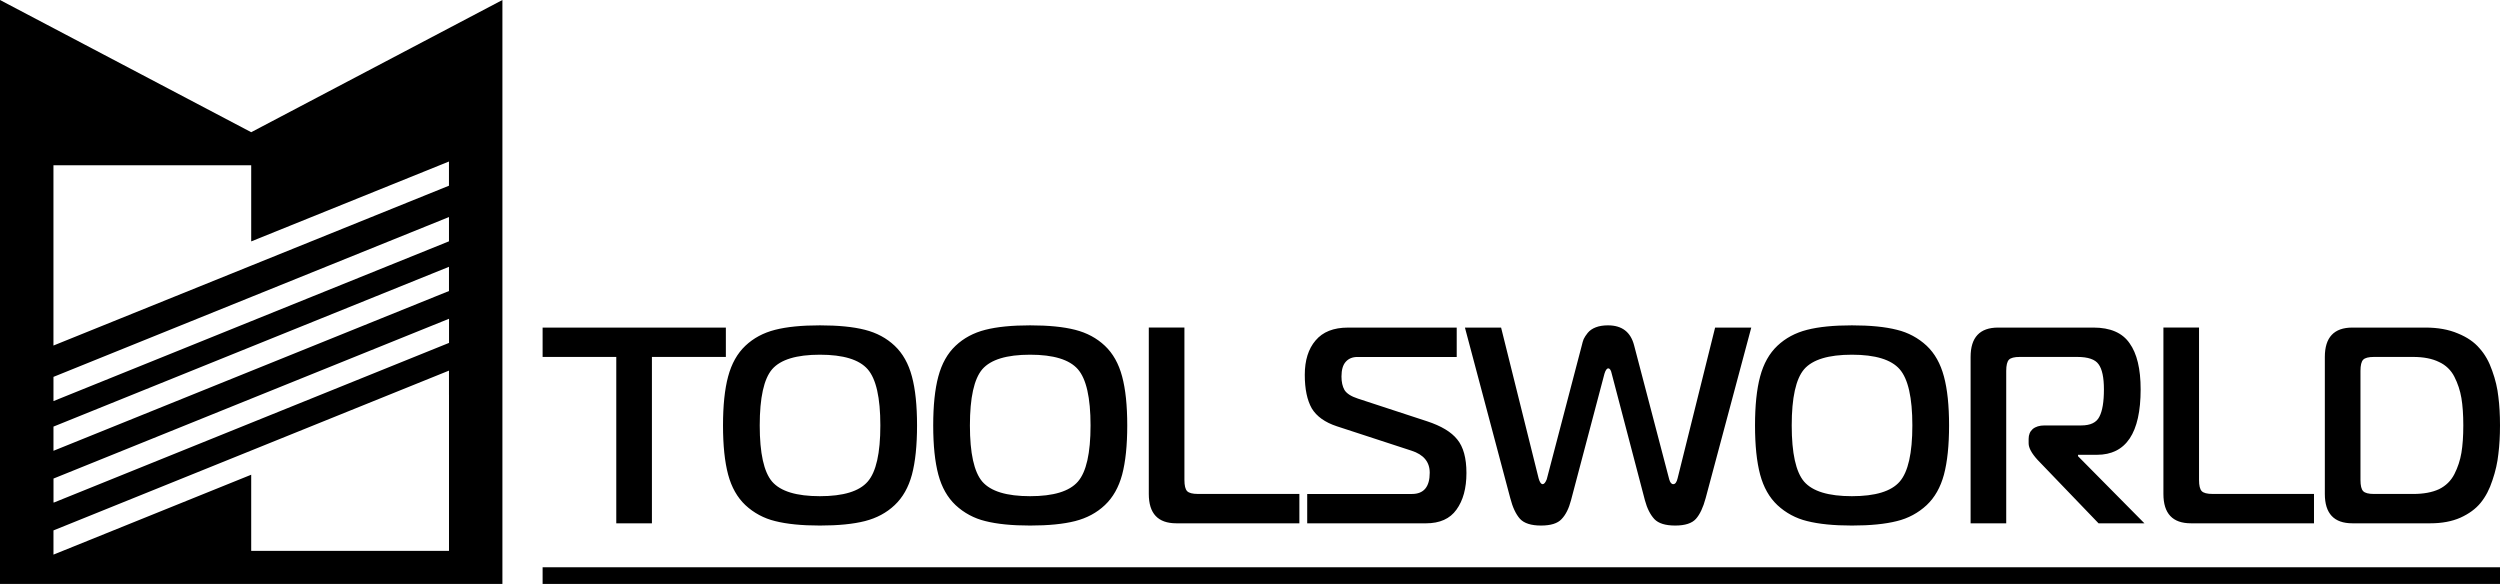
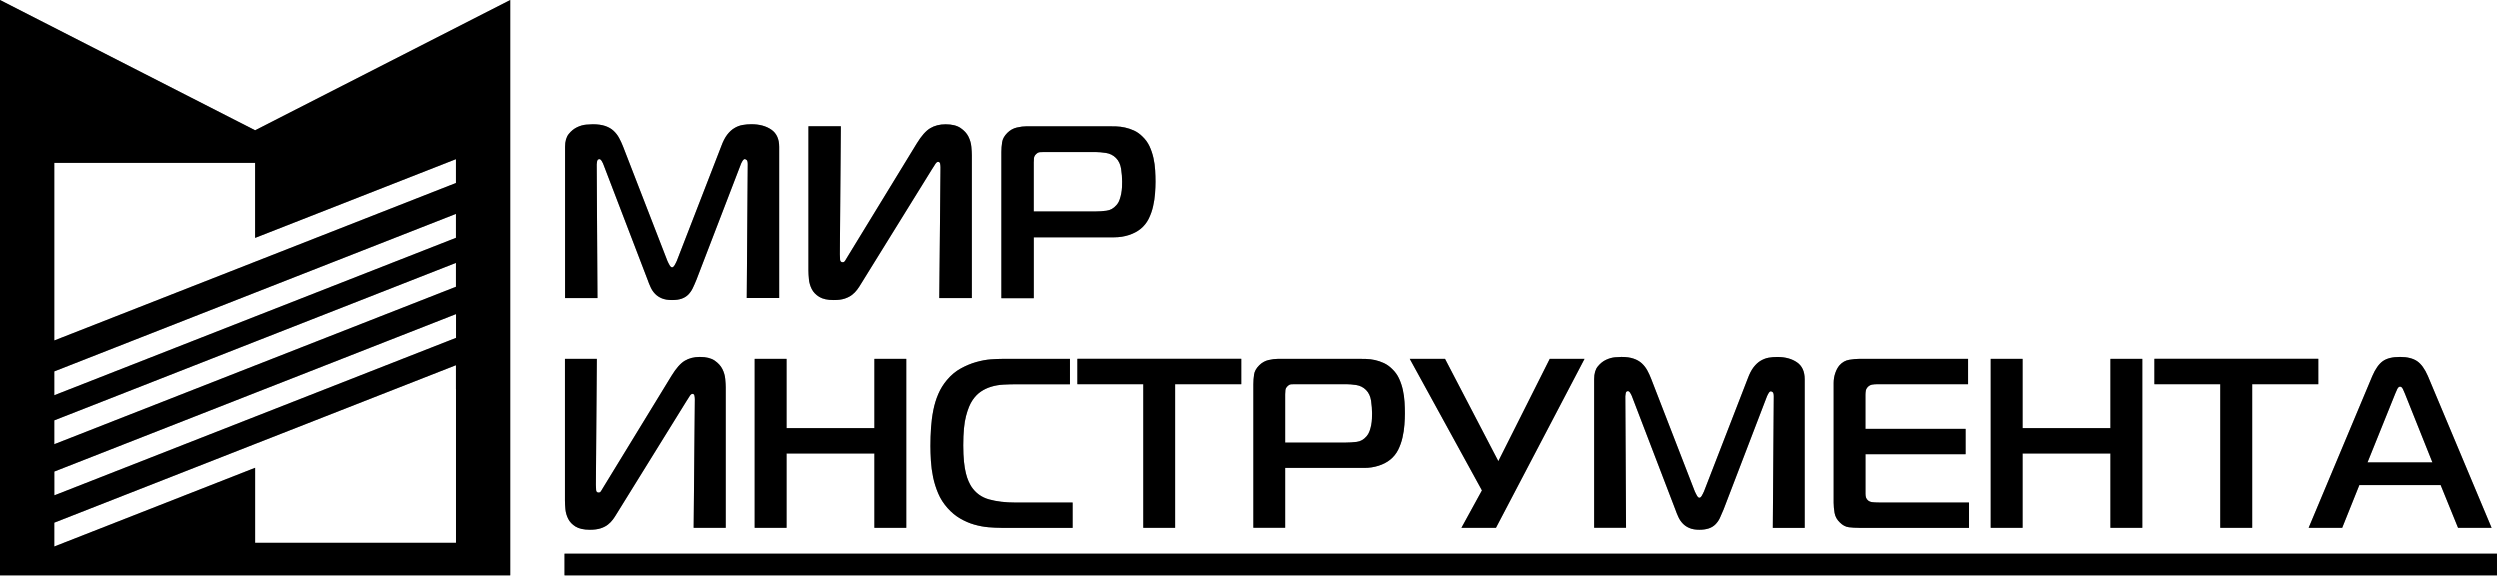
- <svg xmlns="http://www.w3.org/2000/svg" width="137" height="32">
-   <path d="M27.532 0L13.766 7.245 0 0v32h27.532V0zm-2.927 21.636v8.552H13.766v-4.173L2.93 30.393v-1.326l10.837-4.378 10.837-4.379v1.326h.002zm0-2.844l-2.803 1.132-8.034 3.246-10.826 4.374-.01-.028v-1.291l10.836-4.379 4.754-1.92 6.085-2.458v1.324h-.002zm0-2.845l-9.843 3.977-.996.402L2.93 24.704v-1.326l10.045-4.059.792-.32 10.837-4.378v1.326h.002zm0-2.723l-10.839 4.378-4.255 1.72L2.93 21.98v-1.327l3.302-1.335 7.535-3.045 10.837-4.379v1.329h.002zm0-3.048l-10.839 4.38-10.837 4.38V9.056h10.837v4.173l10.837-4.378v1.324h.002zM35.725 28.677h-1.953V19.56h-4.037v-1.609h10.042v1.61h-4.052v9.116zM44.93 17.829c1.006 0 1.83.081 2.47.245.641.163 1.184.454 1.627.873.444.419.76.98.947 1.686.187.694.28 1.588.28 2.681s-.093 1.992-.28 2.697c-.188.695-.503 1.252-.947 1.67-.444.42-.986.71-1.627.874-.64.163-1.464.245-2.47.245-.995 0-1.814-.082-2.455-.245a3.629 3.629 0 01-1.627-.874c-.443-.418-.759-.975-.946-1.67-.188-.705-.281-1.604-.281-2.697s.093-1.987.28-2.681c.188-.705.504-1.267.947-1.686.444-.419.986-.71 1.627-.873.641-.164 1.46-.245 2.455-.245zm-2.617 2.405c-.454.532-.68 1.558-.68 3.08s.226 2.55.68 3.08c.463.532 1.336.797 2.617.797 1.282 0 2.155-.265 2.618-.797.464-.53.695-1.558.695-3.08s-.231-2.548-.695-3.08c-.463-.53-1.336-.796-2.618-.796-1.281 0-2.154.265-2.617.796zM56.45 17.829c1.005 0 1.828.081 2.469.245.64.163 1.183.454 1.627.873.444.419.76.98.947 1.686.187.694.28 1.588.28 2.681s-.093 1.992-.28 2.697c-.188.695-.503 1.252-.947 1.67-.444.42-.986.71-1.627.874-.64.163-1.464.245-2.47.245-.996 0-1.814-.082-2.455-.245a3.629 3.629 0 01-1.627-.874c-.444-.418-.76-.975-.946-1.67-.188-.705-.281-1.604-.281-2.697s.093-1.987.28-2.681c.188-.705.503-1.267.947-1.686.444-.419.986-.71 1.627-.873.64-.164 1.46-.245 2.455-.245zm-2.619 2.405c-.453.532-.68 1.558-.68 3.08s.227 2.55.68 3.08c.464.532 1.336.797 2.618.797 1.282 0 2.154-.265 2.618-.797.463-.53.695-1.558.695-3.08s-.232-2.548-.695-3.08c-.464-.53-1.336-.796-2.618-.796-1.282 0-2.154.265-2.618.796zM71.207 28.677h-6.744c-1.006 0-1.509-.536-1.509-1.608V17.95h1.952v8.351c0 .307.05.511.148.613.099.102.296.154.592.154h5.56v1.608zM71.635 28.677V27.07h5.738c.65 0 .976-.389.976-1.165 0-.593-.335-.996-1.005-1.21l-4.082-1.334c-.651-.214-1.11-.541-1.376-.98-.256-.45-.384-1.063-.384-1.84 0-.796.197-1.424.591-1.884.395-.47.986-.705 1.775-.705h5.96v1.61h-5.442c-.267 0-.479.086-.636.26-.158.173-.237.444-.237.812 0 .296.054.541.163.735.118.194.364.353.74.475l3.785 1.241c.78.256 1.332.588 1.657.997.335.408.503 1.021.503 1.838 0 .838-.183 1.507-.547 2.008-.355.5-.913.75-1.672.75h-6.507zM84.76 26.272l1.922-7.34c.03-.133.064-.25.104-.352.049-.103.123-.215.221-.338.109-.133.257-.235.444-.306.188-.072.41-.107.666-.107.769 0 1.247.367 1.434 1.103l1.923 7.34c.05.173.123.26.222.26.108 0 .187-.107.237-.322l2.055-8.259h1.982l-2.5 9.347c-.137.511-.315.89-.532 1.134-.217.245-.596.368-1.139.368-.532 0-.912-.117-1.138-.352-.227-.246-.4-.588-.518-1.027l-1.82-6.941c-.039-.195-.103-.292-.191-.292-.08 0-.148.097-.208.292l-1.834 6.94c-.118.45-.29.793-.517 1.028-.217.235-.592.352-1.124.352-.543 0-.927-.123-1.154-.368-.227-.255-.404-.633-.532-1.134l-2.485-9.347h1.982l2.056 8.26c.059.214.133.321.222.321.078 0 .152-.087.221-.26zM101.484 17.829c1.006 0 1.829.081 2.47.245a3.63 3.63 0 011.627.873c.444.419.759.98.947 1.686.187.694.281 1.588.281 2.681s-.094 1.992-.281 2.697c-.188.695-.503 1.252-.947 1.67a3.63 3.63 0 01-1.627.874c-.641.163-1.464.245-2.47.245-.996 0-1.814-.082-2.455-.245a3.629 3.629 0 01-1.627-.874c-.444-.418-.759-.975-.946-1.67-.188-.705-.281-1.604-.281-2.697s.093-1.987.28-2.681c.188-.705.504-1.267.947-1.686.444-.419.986-.71 1.627-.873.64-.164 1.459-.245 2.455-.245zm-2.618 2.405c-.453.532-.68 1.558-.68 3.08s.227 2.55.68 3.08c.464.532 1.336.797 2.618.797 1.282 0 2.155-.265 2.618-.797.463-.53.695-1.558.695-3.08s-.232-2.548-.695-3.08c-.463-.53-1.336-.796-2.618-.796-1.282 0-2.154.265-2.618.796zM109.941 28.677h-1.952V19.56c0-1.072.503-1.609 1.509-1.609h5.221c.926 0 1.587.286 1.981.858.405.562.607 1.405.607 2.529 0 2.39-.799 3.585-2.396 3.585h-1.035V25l3.638 3.677H115l-3.343-3.478c-.325-.358-.488-.659-.488-.904v-.245c0-.225.074-.404.222-.537.158-.132.374-.199.651-.199h2.011c.503 0 .833-.158.991-.475.168-.316.251-.817.251-1.501 0-.654-.098-1.114-.295-1.38-.188-.265-.577-.398-1.169-.398h-3.15c-.296 0-.493.051-.592.153-.098.102-.148.307-.148.613v8.351zM126.807 28.677h-6.744c-1.005 0-1.508-.536-1.508-1.608V17.95h1.952v8.351c0 .307.049.511.148.613.098.102.296.154.591.154h5.561v1.608zM133.184 28.677h-4.274c-1.006 0-1.509-.536-1.509-1.608V19.56c0-1.072.503-1.609 1.509-1.609h4.008c.68 0 1.272.107 1.775.322.503.204.897.475 1.183.812.296.327.527.736.695 1.226.178.49.291.97.34 1.44.059.46.089.981.089 1.563 0 .572-.03 1.093-.089 1.563-.049.47-.157.95-.325 1.44-.158.491-.375.905-.651 1.242-.266.327-.636.598-1.109.812-.464.204-1.011.306-1.642.306zm-.946-9.117h-2.145c-.296 0-.493.051-.591.153-.099.102-.148.307-.148.613v5.976c0 .307.049.511.148.613.098.102.295.154.591.154h2.145c.572 0 1.045-.087 1.419-.261.375-.184.656-.46.844-.827.187-.368.315-.756.384-1.165.069-.409.104-.91.104-1.502s-.035-1.093-.104-1.501a4.036 4.036 0 00-.384-1.165 1.747 1.747 0 00-.844-.812c-.374-.184-.847-.276-1.419-.276zM29.735 31.086H137V32H29.735z" />
+ <svg xmlns="http://www.w3.org/2000/svg" width="630" height="145">
+   <g clip-path="url(#clip0)">
+     <path opacity=".4" d="M128.58 0L64.29 32.83 0 0v145h128.58V0zm-13.67 98.04v38.75H64.29v-18.91l-50.61 19.84v-6.01l50.61-19.84 50.61-19.84v6.01h.01zm0-12.89l-13.09 5.13-37.52 14.71-50.56 19.82-.05-.13v-5.85L64.3 98.99l22.2-8.7 28.42-11.14v6h-.01zm0-12.89L68.94 90.28l-4.65 1.82-50.61 19.84v-6.01l46.91-18.39 3.7-1.45 50.61-19.84v6.01h.01zm0-12.34L64.29 79.76l-19.87 7.79L13.68 99.6v-6.01l15.42-6.05 35.19-13.8L114.9 53.9v6.02h.01zm0-13.81L64.29 65.96 13.68 85.8V41.04h50.61v18.91l50.61-19.84v6h.01z" />
+     <path d="M128.58 0L64.29 32.83 0 0v145h128.58V0zm-13.67 98.04v38.75H64.29v-18.91l-50.61 19.84v-6.01l50.61-19.84 50.61-19.84v6.01h.01zm0-12.89l-13.09 5.13-37.52 14.71-50.56 19.82-.05-.13v-5.85L64.3 98.99l22.2-8.7 28.42-11.14v6h-.01zm0-12.89L68.94 90.28l-4.65 1.82-50.61 19.84v-6.01l46.91-18.39 3.7-1.45 50.61-19.84v6.01h.01zm0-12.34L64.29 79.76l-19.87 7.79L13.68 99.6v-6.01l15.42-6.05 35.19-13.8L114.9 53.9v6.02h.01zm0-13.81L64.29 65.96 13.68 85.8V41.04h50.61v18.91l50.61-19.84v6h.01z" />
+     <path opacity=".45" d="M174.8 133.01l.3-32.36c0-.32-.03-.64-.09-.94-.06-.3-.23-.46-.52-.46-.24 0-.49.2-.73.61s-.53.85-.85 1.34l-17.52 28.28c-.28.49-.6.96-.94 1.43-.35.47-.76.89-1.25 1.28s-1.1.7-1.82.94c-.73.24-1.64.36-2.74.36-1.54 0-2.74-.27-3.59-.79-.85-.53-1.47-1.18-1.86-1.95-.39-.77-.62-1.57-.7-2.4-.08-.83-.12-1.55-.12-2.16V90.43h8.03l-.24 31.75c0 .49.02.93.06 1.34.04.41.26.61.67.61.24 0 .45-.14.61-.43.16-.28.35-.59.55-.91l17.18-28.1c1.14-1.86 2.24-3.12 3.32-3.77 1.08-.65 2.35-.97 3.81-.97 1.58 0 2.82.3 3.72.91.89.61 1.54 1.32 1.95 2.13.41.81.65 1.65.73 2.52.08.87.12 1.57.12 2.1v35.4h-8.08zM228.38 133.01h-8.03v-18.73h-22.14v18.73h-8.03V90.43h8.03v17.46h22.14V90.43h8.03v42.58zM252.35 133.01c-1.01 0-2.11-.05-3.28-.15-1.18-.1-2.36-.33-3.56-.67-1.2-.34-2.37-.85-3.53-1.52-1.16-.67-2.22-1.55-3.19-2.64-1.01-1.14-1.81-2.37-2.37-3.71-.57-1.34-.99-2.7-1.28-4.08a29.4 29.4 0 01-.55-4.1c-.08-1.36-.12-2.63-.12-3.8 0-1.5.05-3.01.15-4.53.1-1.52.29-3 .58-4.44.28-1.44.7-2.8 1.25-4.08.55-1.28 1.27-2.44 2.16-3.5 1.05-1.26 2.23-2.24 3.53-2.95 1.3-.71 2.59-1.25 3.89-1.61 1.3-.36 2.51-.59 3.65-.67 1.13-.08 2.09-.12 2.86-.12h17.09v6.39H256.3c-1.18 0-2.31.03-3.41.09-1.09.06-2.12.23-3.07.52-.95.28-1.82.69-2.61 1.22-.79.53-1.49 1.24-2.1 2.13-.65.93-1.21 2.28-1.67 4.04-.47 1.76-.7 4.23-.7 7.39 0 1.58.06 2.95.18 4.11.12 1.15.28 2.14.49 2.95.2.81.43 1.48.67 2.01.24.53.47.95.67 1.28 1.09 1.66 2.59 2.76 4.5 3.28 1.9.53 4.12.79 6.63.79h14.42v6.39h-17.95v-.02zM288.11 133.01v-36.2H271.5v-6.39h41.3v6.39h-16.67V133h-8.02v.01zM315.85 133.01v-36.2c0-.81.06-1.62.18-2.43s.55-1.58 1.28-2.31c.69-.69 1.48-1.13 2.37-1.34.89-.2 1.7-.3 2.43-.3h20.26c.56 0 1.2.01 1.91.03.71.02 1.44.11 2.19.27.75.16 1.5.42 2.25.76.75.35 1.45.84 2.1 1.49.73.69 1.31 1.49 1.73 2.4.42.91.75 1.88.97 2.89.22 1.01.36 2.03.42 3.04.06 1.01.09 1.97.09 2.86 0 .85-.04 1.82-.12 2.89-.08 1.07-.24 2.15-.49 3.22-.24 1.07-.61 2.1-1.09 3.07a7.47 7.47 0 01-2.01 2.49c-.81.65-1.79 1.16-2.92 1.52-1.14.36-2.33.55-3.59.55h-19.95v15.08h-8.01v.02zm23.29-21.48c.89 0 1.81-.06 2.77-.18.95-.12 1.77-.59 2.46-1.4.32-.36.58-.8.76-1.31a10.62 10.62 0 00.6-3.13c.02-.53.03-.99.03-1.4 0-.93-.08-1.97-.24-3.1-.17-1.13-.59-2.05-1.28-2.74-.69-.69-1.52-1.1-2.49-1.25-.97-.14-1.81-.21-2.5-.21h-12.96c-.28 0-.59.01-.91.03-.33.02-.65.19-.97.52-.28.28-.45.6-.49.94-.04.35-.06.7-.06 1.06v12.17h15.28zM368.28 133.01l5.17-9.43-18.19-33.15h8.88l13.44 25.79 12.96-25.79h8.76l-22.32 42.58h-8.7zM434.34 128.38c-.33.81-.64 1.53-.94 2.16a5.6 5.6 0 01-1.13 1.61c-.45.45-.99.78-1.64 1-.65.22-1.44.34-2.37.34-1.02 0-1.86-.14-2.52-.43-.67-.28-1.23-.66-1.67-1.13-.45-.46-.81-1-1.1-1.61-.28-.61-.55-1.26-.79-1.95l-10.89-28.41c-.08-.24-.22-.54-.43-.88-.2-.34-.41-.52-.61-.52-.33 0-.52.19-.58.58-.06.39-.09.62-.09.7l.18 33.15h-8.03V95.54c0-1.38.3-2.44.91-3.19.61-.75 1.3-1.31 2.07-1.67.77-.36 1.53-.58 2.28-.64.75-.06 1.29-.09 1.61-.09 1.22 0 2.24.14 3.07.43.83.28 1.52.68 2.07 1.19.55.51 1 1.09 1.37 1.76.36.67.69 1.37.97 2.1l11.01 28.41c.2.45.4.82.58 1.13.18.3.37.46.58.46.2 0 .39-.15.58-.46.18-.3.38-.68.58-1.13l11.01-28.41c.45-1.22.94-2.18 1.49-2.89s1.14-1.26 1.79-1.64c.65-.38 1.32-.64 2.01-.76.69-.12 1.42-.18 2.19-.18 1.99 0 3.63.45 4.93 1.34 1.3.89 1.95 2.31 1.95 4.26v37.47h-8.03l.24-33.15c0-.57-.09-.92-.27-1.06-.18-.14-.33-.21-.46-.21-.2 0-.41.17-.61.52s-.34.64-.43.88l-10.88 28.37zM468.52 133.01c-.93 0-1.8-.05-2.61-.15-.81-.1-1.56-.5-2.25-1.19-.73-.69-1.18-1.49-1.34-2.4-.16-.91-.24-1.77-.24-2.58V96.51c0-.85.13-1.67.4-2.46.26-.79.62-1.45 1.06-1.98.69-.77 1.51-1.24 2.46-1.4.95-.16 1.83-.24 2.64-.24h27.31v6.39h-22.99c-.36 0-.74.03-1.13.09-.39.06-.74.23-1.07.52-.33.33-.52.67-.58 1.03-.06.36-.09.71-.09 1.03v8.58h25.24v6.39H470.1v9.98c0 .77.2 1.32.61 1.64.24.24.6.39 1.06.46.47.06 1.02.09 1.67.09h22.75v6.39h-27.67v-.01zM539.86 133.01h-8.03v-18.73h-22.14v18.73h-8.03V90.43h8.03v17.46h22.14V90.43h8.03v42.58zM559.51 133.01v-36.2h-16.6v-6.39h41.3v6.39h-16.66V133h-8.04v.01zM597.83 94.75c.77-1.78 1.65-3.03 2.64-3.74.99-.71 2.44-1.06 4.35-1.06 1.82 0 3.25.36 4.29 1.06 1.03.71 1.94 1.96 2.71 3.74l16.06 38.26h-8.45l-4.38-10.77h-20.5l-4.32 10.77h-8.45l16.05-38.26zm-1.22 21.77h16.36l-6.93-17.33c-.12-.32-.28-.7-.49-1.12-.2-.43-.45-.64-.73-.64-.28 0-.53.21-.73.64-.2.43-.37.8-.49 1.12l-6.99 17.33zM175.53 70.42c-.33.82-.65 1.56-.96 2.19a5.99 5.99 0 01-1.14 1.64c-.45.45-1.01.79-1.67 1.02-.66.23-1.46.34-2.41.34-1.03 0-1.89-.15-2.57-.43-.68-.29-1.25-.67-1.7-1.14-.45-.47-.83-1.02-1.11-1.64-.29-.62-.56-1.28-.8-1.98L152.1 41.53c-.08-.25-.23-.55-.43-.9-.21-.35-.41-.53-.62-.53-.33 0-.53.2-.59.59-.06.39-.09.63-.09.71l.19 33.71h-8.16v-38.1c0-1.4.31-2.48.93-3.25.62-.76 1.32-1.33 2.1-1.7.78-.37 1.56-.59 2.32-.65.76-.06 1.31-.09 1.64-.09 1.24 0 2.28.15 3.12.43.84.29 1.55.69 2.1 1.21.56.52 1.02 1.11 1.39 1.79.37.68.7 1.39.99 2.13l11.2 28.89c.21.45.4.83.59 1.14.19.31.38.46.59.46.21 0 .4-.16.59-.46.19-.31.38-.69.59-1.14l11.2-28.89c.45-1.24.96-2.22 1.51-2.94.56-.72 1.16-1.28 1.83-1.67a5.99 5.99 0 012.04-.77c.7-.12 1.44-.19 2.23-.19 2.02 0 3.69.45 5.01 1.36 1.32.91 1.98 2.35 1.98 4.33v38.1h-8.17l.25-33.71c0-.58-.09-.94-.28-1.08-.19-.14-.34-.22-.46-.22-.21 0-.41.18-.62.53-.21.35-.35.65-.43.9l-11.11 28.9zM236.7 75.12l.31-32.91c0-.33-.03-.65-.09-.96-.06-.31-.24-.46-.53-.46-.25 0-.5.21-.74.62-.25.41-.54.87-.87 1.36l-17.81 28.76c-.29.5-.61.98-.96 1.45s-.77.91-1.27 1.3-1.11.71-1.86.96c-.74.25-1.67.37-2.78.37-1.57 0-2.78-.27-3.65-.8-.87-.54-1.5-1.2-1.89-1.98-.39-.78-.63-1.6-.71-2.44-.08-.85-.12-1.58-.12-2.2V31.82h8.16l-.25 32.29c0 .5.02.95.06 1.36.04.41.27.62.68.62.25 0 .45-.14.62-.43.17-.29.35-.6.56-.93l17.47-28.58c1.16-1.9 2.28-3.17 3.38-3.83 1.09-.66 2.39-.99 3.87-.99 1.61 0 2.87.31 3.78.93.91.62 1.57 1.34 1.98 2.16.41.83.66 1.68.74 2.57.08.89.12 1.6.12 2.13v36h-8.2zM252.35 75.12v-36.8c0-.82.06-1.65.19-2.47.12-.82.56-1.61 1.3-2.35.7-.7 1.5-1.15 2.41-1.36.91-.21 1.73-.31 2.47-.31h20.6c.58 0 1.23.01 1.95.03.72.02 1.46.11 2.23.28.76.17 1.53.42 2.29.77.76.35 1.47.86 2.13 1.52.74.7 1.33 1.52 1.76 2.44.43.93.76 1.91.99 2.94.23 1.03.37 2.06.43 3.09.06 1.03.09 2 .09 2.91 0 .87-.04 1.85-.12 2.94-.08 1.09-.25 2.19-.5 3.28-.25 1.09-.62 2.13-1.11 3.12a7.74 7.74 0 01-2.04 2.54c-.83.66-1.82 1.18-2.97 1.55-1.15.37-2.37.56-3.65.56h-20.29v15.34h-8.16v-.02zm23.69-21.83c.91 0 1.85-.06 2.81-.19.97-.12 1.8-.6 2.51-1.42.33-.37.59-.81.77-1.33.19-.52.33-1.04.43-1.58.1-.54.16-1.07.19-1.61.02-.54.03-1.01.03-1.42 0-.95-.08-2-.25-3.15-.17-1.15-.6-2.08-1.3-2.78a4.44 4.44 0 00-2.54-1.27c-.99-.15-1.83-.22-2.54-.22h-13.18c-.29 0-.6.01-.93.03-.33.02-.66.2-.99.53-.29.29-.45.61-.49.96-.04.35-.06.71-.06 1.08v12.37h15.54z" />
+     <path opacity=".4" d="M629.24 139.53H142.26V145h486.98v-5.47z" />
+     <path d="M174.8 133.01l.3-32.36c0-.32-.03-.64-.09-.94-.06-.3-.23-.46-.52-.46-.24 0-.49.2-.73.61s-.53.85-.85 1.34l-17.52 28.28c-.28.49-.6.96-.94 1.43-.35.47-.76.89-1.25 1.28s-1.1.7-1.82.94c-.73.24-1.64.36-2.74.36-1.54 0-2.74-.27-3.59-.79-.85-.53-1.47-1.18-1.86-1.95-.39-.77-.62-1.57-.7-2.4-.08-.83-.12-1.55-.12-2.16V90.43h8.03l-.24 31.75c0 .49.02.93.06 1.34.04.41.26.61.67.61.24 0 .45-.14.61-.43.16-.28.35-.59.55-.91l17.18-28.1c1.14-1.86 2.24-3.12 3.32-3.77 1.08-.65 2.35-.97 3.81-.97 1.58 0 2.82.3 3.72.91.89.61 1.54 1.32 1.95 2.13.41.81.65 1.65.73 2.52.08.87.12 1.57.12 2.1v35.4h-8.08zM228.38 133.01h-8.03v-18.73h-22.14v18.73h-8.03V90.43h8.03v17.46h22.14V90.43h8.03v42.58zM252.35 133.01c-1.01 0-2.11-.05-3.28-.15-1.18-.1-2.36-.33-3.56-.67-1.2-.34-2.37-.85-3.53-1.52-1.16-.67-2.22-1.55-3.19-2.64-1.01-1.14-1.81-2.37-2.37-3.71-.57-1.34-.99-2.7-1.28-4.08a29.4 29.4 0 01-.55-4.1c-.08-1.36-.12-2.63-.12-3.8 0-1.5.05-3.01.15-4.53.1-1.52.29-3 .58-4.44.28-1.44.7-2.8 1.25-4.08.55-1.28 1.27-2.44 2.16-3.5 1.05-1.26 2.23-2.24 3.53-2.95 1.3-.71 2.59-1.25 3.89-1.61 1.3-.36 2.51-.59 3.65-.67 1.13-.08 2.09-.12 2.86-.12h17.09v6.39H256.3c-1.18 0-2.31.03-3.41.09-1.09.06-2.12.23-3.07.52-.95.28-1.82.69-2.61 1.22-.79.53-1.49 1.24-2.1 2.13-.65.93-1.21 2.28-1.67 4.04-.47 1.76-.7 4.23-.7 7.39 0 1.58.06 2.95.18 4.11.12 1.15.28 2.14.49 2.95.2.81.43 1.48.67 2.01.24.53.47.95.67 1.28 1.09 1.66 2.59 2.76 4.5 3.28 1.9.53 4.12.79 6.63.79h14.42v6.39h-17.95v-.02zM288.11 133.01v-36.2H271.5v-6.39h41.3v6.39h-16.67V133h-8.02v.01zM315.85 133.01v-36.2c0-.81.06-1.62.18-2.43s.55-1.58 1.28-2.31c.69-.69 1.48-1.13 2.37-1.34.89-.2 1.7-.3 2.43-.3h20.26c.56 0 1.2.01 1.91.03.71.02 1.44.11 2.19.27.75.16 1.5.42 2.25.76.75.35 1.45.84 2.1 1.49.73.69 1.31 1.49 1.73 2.4.42.91.75 1.88.97 2.89.22 1.01.36 2.03.42 3.04.06 1.01.09 1.97.09 2.86 0 .85-.04 1.82-.12 2.89-.08 1.07-.24 2.15-.49 3.22-.24 1.07-.61 2.1-1.09 3.07a7.47 7.47 0 01-2.01 2.49c-.81.65-1.79 1.16-2.92 1.52-1.14.36-2.33.55-3.59.55h-19.95v15.08h-8.01v.02zm23.29-21.48c.89 0 1.81-.06 2.77-.18.95-.12 1.77-.59 2.46-1.4.32-.36.58-.8.76-1.31a10.62 10.62 0 00.6-3.13c.02-.53.03-.99.03-1.4 0-.93-.08-1.97-.24-3.1-.17-1.13-.59-2.05-1.28-2.74-.69-.69-1.52-1.1-2.49-1.25-.97-.14-1.81-.21-2.5-.21h-12.96c-.28 0-.59.01-.91.03-.33.02-.65.19-.97.52-.28.28-.45.6-.49.94-.04.35-.06.7-.06 1.06v12.17h15.28zM368.28 133.01l5.17-9.43-18.19-33.15h8.88l13.44 25.79 12.96-25.79h8.76l-22.32 42.58h-8.7zM434.34 128.38c-.33.81-.64 1.53-.94 2.16a5.6 5.6 0 01-1.13 1.61c-.45.45-.99.78-1.64 1-.65.22-1.44.34-2.37.34-1.02 0-1.86-.14-2.52-.43-.67-.28-1.23-.66-1.67-1.13-.45-.46-.81-1-1.1-1.61-.28-.61-.55-1.26-.79-1.95l-10.89-28.41c-.08-.24-.22-.54-.43-.88-.2-.34-.41-.52-.61-.52-.33 0-.52.19-.58.58-.06.39-.09.62-.09.7l.18 33.15h-8.03V95.54c0-1.38.3-2.44.91-3.19.61-.75 1.3-1.31 2.07-1.67.77-.36 1.53-.58 2.28-.64.75-.06 1.29-.09 1.61-.09 1.22 0 2.24.14 3.07.43.83.28 1.52.68 2.07 1.19.55.51 1 1.09 1.37 1.76.36.67.69 1.37.97 2.1l11.01 28.41c.2.45.4.82.58 1.13.18.3.37.46.58.46.2 0 .39-.15.58-.46.18-.3.38-.68.58-1.13l11.01-28.41c.45-1.22.94-2.18 1.49-2.89s1.14-1.26 1.79-1.64c.65-.38 1.32-.64 2.01-.76.69-.12 1.42-.18 2.19-.18 1.99 0 3.63.45 4.93 1.34 1.3.89 1.95 2.31 1.95 4.26v37.47h-8.03l.24-33.15c0-.57-.09-.92-.27-1.06-.18-.14-.33-.21-.46-.21-.2 0-.41.17-.61.52s-.34.64-.43.88l-10.88 28.37zM468.52 133.01c-.93 0-1.8-.05-2.61-.15-.81-.1-1.56-.5-2.25-1.19-.73-.69-1.18-1.49-1.34-2.4-.16-.91-.24-1.77-.24-2.58V96.51c0-.85.13-1.67.4-2.46.26-.79.62-1.45 1.06-1.98.69-.77 1.51-1.24 2.46-1.4.95-.16 1.83-.24 2.64-.24h27.31v6.39h-22.99c-.36 0-.74.03-1.13.09-.39.06-.74.23-1.07.52-.33.33-.52.67-.58 1.03-.06.36-.09.71-.09 1.03v8.58h25.24v6.39H470.1v9.98c0 .77.2 1.32.61 1.64.24.24.6.39 1.06.46.47.06 1.02.09 1.67.09h22.75v6.39h-27.67v-.01zM539.86 133.01h-8.03v-18.73h-22.14v18.73h-8.03V90.43h8.03v17.46h22.14V90.43h8.03v42.58zM559.51 133.01v-36.2h-16.6v-6.39h41.3v6.39h-16.66V133h-8.04v.01zM597.83 94.75c.77-1.78 1.65-3.03 2.64-3.74.99-.71 2.44-1.06 4.35-1.06 1.82 0 3.25.36 4.29 1.06 1.03.71 1.94 1.96 2.71 3.74l16.06 38.26h-8.45l-4.38-10.77h-20.5l-4.32 10.77h-8.45l16.05-38.26zm-1.22 21.77h16.36l-6.93-17.33c-.12-.32-.28-.7-.49-1.12-.2-.43-.45-.64-.73-.64-.28 0-.53.21-.73.64-.2.43-.37.8-.49 1.12l-6.99 17.33zM175.53 70.42c-.33.82-.65 1.56-.96 2.19a5.99 5.99 0 01-1.14 1.64c-.45.45-1.01.79-1.67 1.02-.66.23-1.46.34-2.41.34-1.03 0-1.89-.15-2.57-.43-.68-.29-1.25-.67-1.7-1.14-.45-.47-.83-1.02-1.11-1.64-.29-.62-.56-1.28-.8-1.98L152.1 41.53c-.08-.25-.23-.55-.43-.9-.21-.35-.41-.53-.62-.53-.33 0-.53.2-.59.59-.06.39-.09.63-.09.71l.19 33.71h-8.16v-38.1c0-1.4.31-2.48.93-3.25.62-.76 1.32-1.33 2.1-1.7.78-.37 1.56-.59 2.32-.65.76-.06 1.31-.09 1.64-.09 1.24 0 2.28.15 3.12.43.84.29 1.55.69 2.1 1.21.56.52 1.02 1.11 1.39 1.79.37.68.7 1.39.99 2.13l11.2 28.89c.21.45.4.83.59 1.14.19.31.38.46.59.46.21 0 .4-.16.59-.46.19-.31.38-.69.59-1.14l11.2-28.89c.45-1.24.96-2.22 1.51-2.94.56-.72 1.16-1.28 1.83-1.67a5.99 5.99 0 012.04-.77c.7-.12 1.44-.19 2.23-.19 2.02 0 3.69.45 5.01 1.36 1.32.91 1.98 2.35 1.98 4.33v38.1h-8.17l.25-33.71c0-.58-.09-.94-.28-1.08-.19-.14-.34-.22-.46-.22-.21 0-.41.18-.62.53-.21.35-.35.65-.43.9l-11.11 28.9zM236.7 75.12l.31-32.91c0-.33-.03-.65-.09-.96-.06-.31-.24-.46-.53-.46-.25 0-.5.21-.74.62-.25.41-.54.87-.87 1.36l-17.81 28.76c-.29.5-.61.98-.96 1.45s-.77.91-1.27 1.3-1.11.71-1.86.96c-.74.25-1.67.37-2.78.37-1.57 0-2.78-.27-3.65-.8-.87-.54-1.5-1.2-1.89-1.98-.39-.78-.63-1.6-.71-2.44-.08-.85-.12-1.58-.12-2.2V31.82h8.16l-.25 32.29c0 .5.02.95.06 1.36.04.41.27.62.68.62.25 0 .45-.14.62-.43.17-.29.35-.6.56-.93l17.47-28.58c1.16-1.9 2.28-3.17 3.38-3.83 1.09-.66 2.39-.99 3.87-.99 1.61 0 2.87.31 3.78.93.91.62 1.57 1.34 1.98 2.16.41.83.66 1.68.74 2.57.08.89.12 1.6.12 2.13v36h-8.2zM252.35 75.12v-36.8c0-.82.06-1.65.19-2.47.12-.82.56-1.61 1.3-2.35.7-.7 1.5-1.15 2.41-1.36.91-.21 1.73-.31 2.47-.31h20.6c.58 0 1.23.01 1.95.03.72.02 1.46.11 2.23.28.76.17 1.53.42 2.29.77.76.35 1.47.86 2.13 1.52.74.7 1.33 1.52 1.76 2.44.43.93.76 1.91.99 2.94.23 1.03.37 2.06.43 3.09.06 1.03.09 2 .09 2.91 0 .87-.04 1.85-.12 2.94-.08 1.09-.25 2.19-.5 3.28-.25 1.09-.62 2.13-1.11 3.12a7.74 7.74 0 01-2.04 2.54c-.83.66-1.82 1.18-2.97 1.55-1.15.37-2.37.56-3.65.56h-20.29v15.34h-8.16v-.02zm23.69-21.83c.91 0 1.85-.06 2.81-.19.97-.12 1.8-.6 2.51-1.42.33-.37.59-.81.77-1.33.19-.52.33-1.04.43-1.58.1-.54.16-1.07.19-1.61.02-.54.03-1.01.03-1.42 0-.95-.08-2-.25-3.15-.17-1.15-.6-2.08-1.3-2.78a4.44 4.44 0 00-2.54-1.27c-.99-.15-1.83-.22-2.54-.22h-13.18c-.29 0-.6.01-.93.03-.33.02-.66.2-.99.53-.29.29-.45.61-.49.96-.04.35-.06.71-.06 1.08v12.37h15.54zM629.24 139.53H142.26V145h486.98v-5.47z" />
+   </g>
+   <defs>
+     <clipPath id="clip0">
+       <path d="M0 0h629.25v145H0z" />
+     </clipPath>
+   </defs>
</svg>
